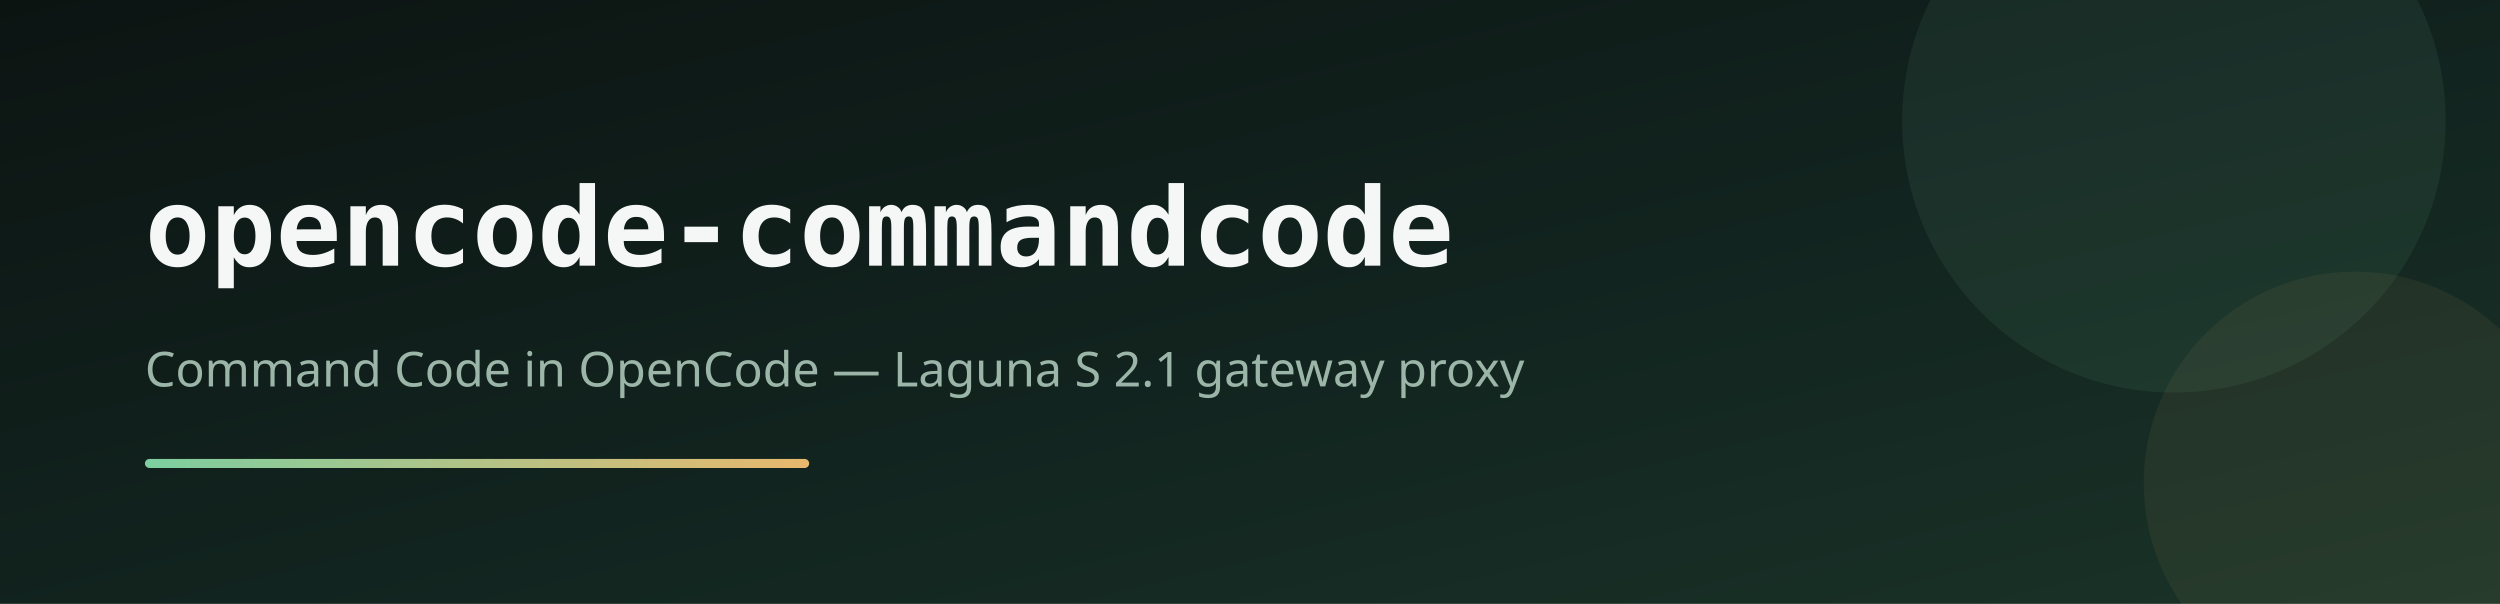
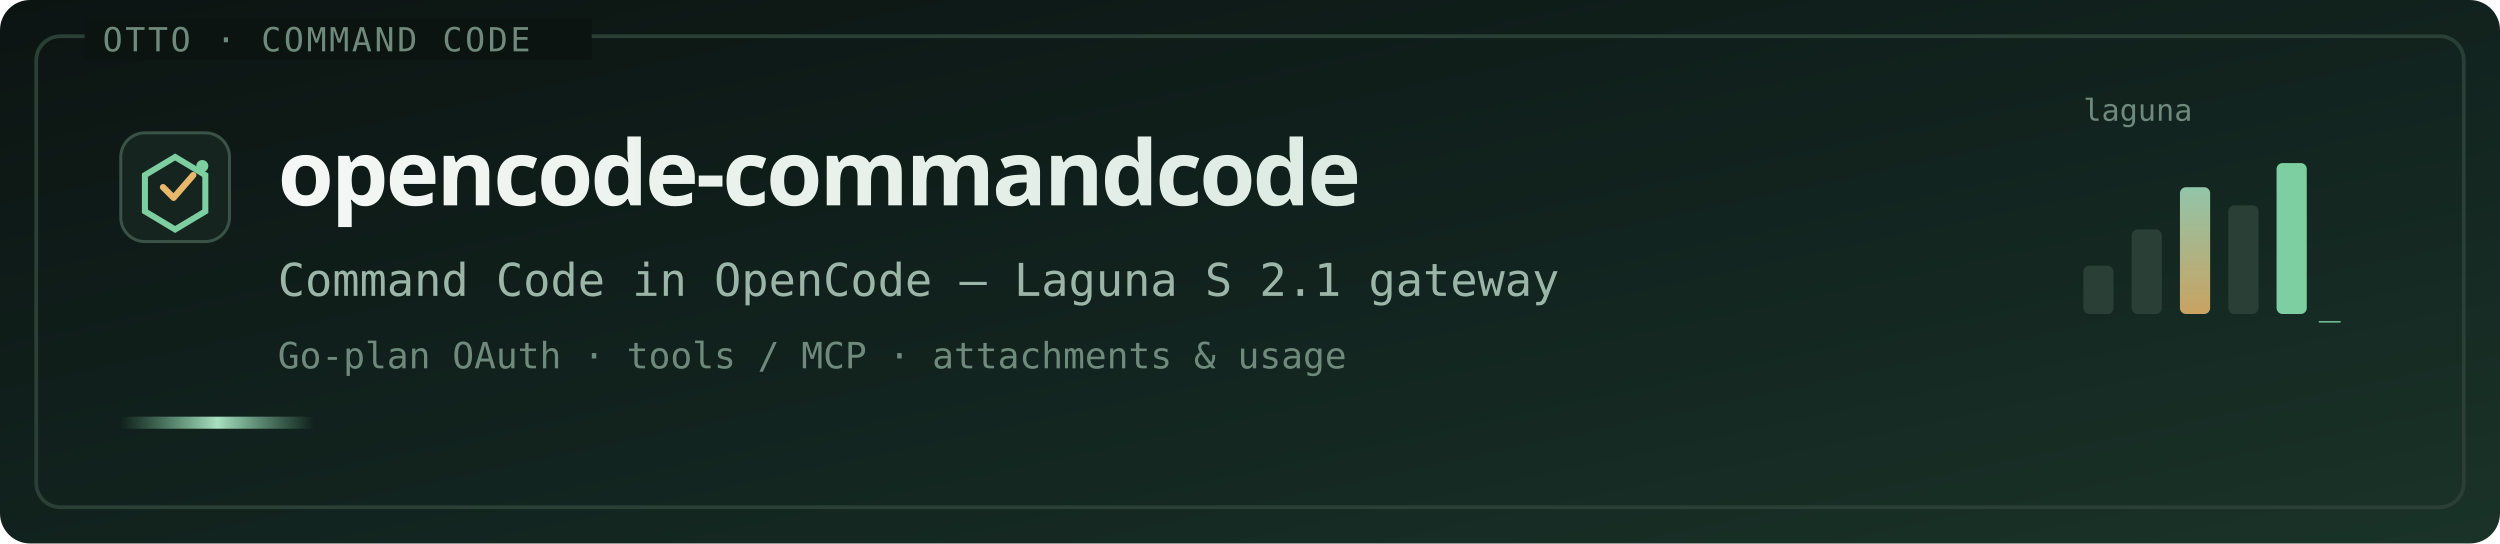
- <svg xmlns="http://www.w3.org/2000/svg" width="828" height="200" viewBox="0 0 828 200" role="img" aria-label="opencode-commandcode">
+ <svg xmlns="http://www.w3.org/2000/svg" viewBox="0 0 828 180" width="828" height="180" role="img" aria-label="opencode-commandcode - Command Code in OpenCode, Laguna S 2.1 gateway">
+   <style>
+     .mono { font-family: ui-monospace, "SF Mono", "Cascadia Mono", Menlo, Consolas, monospace; }
+     .sans { font-family: ui-sans-serif, "Segoe UI", system-ui, sans-serif; }
+     .pulse { animation: pulse 2.4s ease-in-out infinite; }
+     .rise1 { animation: rise 900ms cubic-bezier(0.16,1,0.3,1) 100ms both; }
+     .rise2 { animation: rise 900ms cubic-bezier(0.16,1,0.3,1) 200ms both; }
+     .rise3 { animation: rise 900ms cubic-bezier(0.16,1,0.3,1) 300ms both; }
+     .sweep { transform-origin: 40px 0; transform: scaleX(0); animation: sweep 850ms cubic-bezier(0.16,1,0.3,1) 400ms forwards; }
+     .scan { animation: scan 3.6s cubic-bezier(0.45,0,0.55,1) 1.3s infinite; }
+     .blink { animation: blink 1.05s steps(1) infinite; }
+     @keyframes pulse {
+       0%, 100% { opacity: 0.35; }
+       50% { opacity: 1; }
+     }
+     @keyframes rise {
+       from { opacity: 0; transform: translateY(8px); }
+       to { opacity: 1; transform: translateY(0); }
+     }
+     @keyframes sweep { to { transform: scaleX(1); } }
+     @keyframes scan {
+       0% { transform: translateX(0); opacity: 0; }
+       8% { opacity: 1; }
+       62% { transform: translateX(748px); opacity: 1; }
+       72%, 100% { transform: translateX(748px); opacity: 0; }
+     }
+     @keyframes blink { 50% { opacity: 0; } }
+     @media (prefers-reduced-motion: reduce) {
+       .pulse, .rise1, .rise2, .rise3, .sweep, .scan, .blink { animation: none; }
+       .rise1, .rise2, .rise3 { opacity: 1; transform: none; }
+       .sweep { transform: scaleX(1); }
+       .scan { opacity: 0; }
+     }
+   </style>
  <defs>
    <linearGradient id="bg" x1="0" y1="0" x2="1" y2="1">
      <stop offset="0%" stop-color="#0c1412" />
      <stop offset="55%" stop-color="#12241f" />
      <stop offset="100%" stop-color="#1a3328" />
    </linearGradient>
-     <linearGradient id="accent" x1="0" y1="0" x2="1" y2="0">
-       <stop offset="0%" stop-color="#7dcea0" />
+     <linearGradient id="title" x1="92" y1="0" x2="680" y2="0" gradientUnits="userSpaceOnUse">
+       <stop offset="0%" stop-color="#f4f7f5" />
+       <stop offset="75%" stop-color="#d8e8df" />
+       <stop offset="100%" stop-color="#7dcea0" />
+     </linearGradient>
+     <linearGradient id="scan_g" x1="0" y1="0" x2="1" y2="0">
+       <stop offset="0" stop-color="#7dcea0" stop-opacity="0" />
+       <stop offset="0.5" stop-color="#a8e0c0" stop-opacity="1" />
+       <stop offset="1" stop-color="#7dcea0" stop-opacity="0" />
+     </linearGradient>
+     <linearGradient id="bar" x1="0" y1="0" x2="0" y2="1">
+       <stop offset="0%" stop-color="#a8e0c0" />
      <stop offset="100%" stop-color="#e8b86d" />
    </linearGradient>
+     <clipPath id="rc">
+       <rect x="40" y="138" width="748" height="4" />
+     </clipPath>
  </defs>
-   <rect width="828" height="200" fill="url(#bg)" />
-   <circle cx="720" cy="40" r="90" fill="#7dcea0" opacity="0.08" />
-   <circle cx="780" cy="160" r="70" fill="#e8b86d" opacity="0.07" />
-   <text x="48" y="88" fill="#f4f7f5" font-family="ui-monospace, SFMono-Regular, Menlo, monospace" font-size="36" font-weight="700">opencode-commandcode</text>
-   <text x="48" y="128" fill="#9bb5a8" font-family="ui-sans-serif, system-ui, sans-serif" font-size="16">Command Code in OpenCode — Laguna S 2.1 gateway proxy</text>
-   <rect x="48" y="152" width="220" height="3" rx="1.5" fill="url(#accent)" />
+   <rect width="828" height="180" rx="10" fill="url(#bg)" />
+   <rect x="12" y="12" width="804" height="156" rx="8" fill="none" stroke="#2a3f36" stroke-width="1.25" />
+   <rect x="28" y="6" width="168" height="14" fill="#0c1412" />
+   <text class="mono" x="34" y="17" fill="#6f8a7c" font-size="11" letter-spacing="0.08em">OTTO · COMMAND CODE</text>
+   <g transform="translate(40, 44)">
+     <rect width="36" height="36" rx="8" fill="#15241e" stroke="#3a5248" stroke-width="1" />
+     <path d="M18 8 L28 14 L28 26 L18 32 L8 26 L8 14 Z" fill="none" stroke="#7dcea0" stroke-width="2" />
+     <path d="M14 18 L17.5 21.5 L24 14" fill="none" stroke="#e8b86d" stroke-width="2.1" stroke-linecap="round" stroke-linejoin="round" />
+     <circle class="pulse" cx="27" cy="11" r="2" fill="#7dcea0" />
+   </g>
+   <text class="sans rise1" x="92" y="68" fill="url(#title)" font-size="30" font-weight="700" letter-spacing="-0.03em">opencode-commandcode</text>
+   <text class="mono rise2" x="92" y="98" fill="#9bb5a8" font-size="15">Command Code in OpenCode — Laguna S 2.1 gateway</text>
+   <text class="mono rise3" x="92" y="122" fill="#6f8a7c" font-size="12">Go-plan OAuth  ·  tools / MCP  ·  attachments &amp; usage</text>
+   <g transform="translate(690, 40)" aria-hidden="true">
+     <text class="mono" x="0" y="0" fill="#6f8a7c" font-size="10">laguna</text>
+     <rect x="0" y="48" width="10" height="16" rx="2" fill="#2a3f36" />
+     <rect x="16" y="36" width="10" height="28" rx="2" fill="#2a3f36" />
+     <rect x="32" y="22" width="10" height="42" rx="2" fill="url(#bar)" opacity="0.85" />
+     <rect x="48" y="28" width="10" height="36" rx="2" fill="#2a3f36" />
+     <rect x="64" y="14" width="10" height="50" rx="2" fill="#7dcea0" />
+     <text class="mono blink" x="78" y="64" fill="#7dcea0" font-size="12">_</text>
+   </g>
+   <rect class="sweep" x="40" y="138" width="748" height="4" rx="2" fill="#2a3f36" />
+   <g clip-path="url(#rc)">
+     <rect class="scan" x="40" y="138" width="64" height="4" fill="url(#scan_g)" />
+   </g>
</svg>
